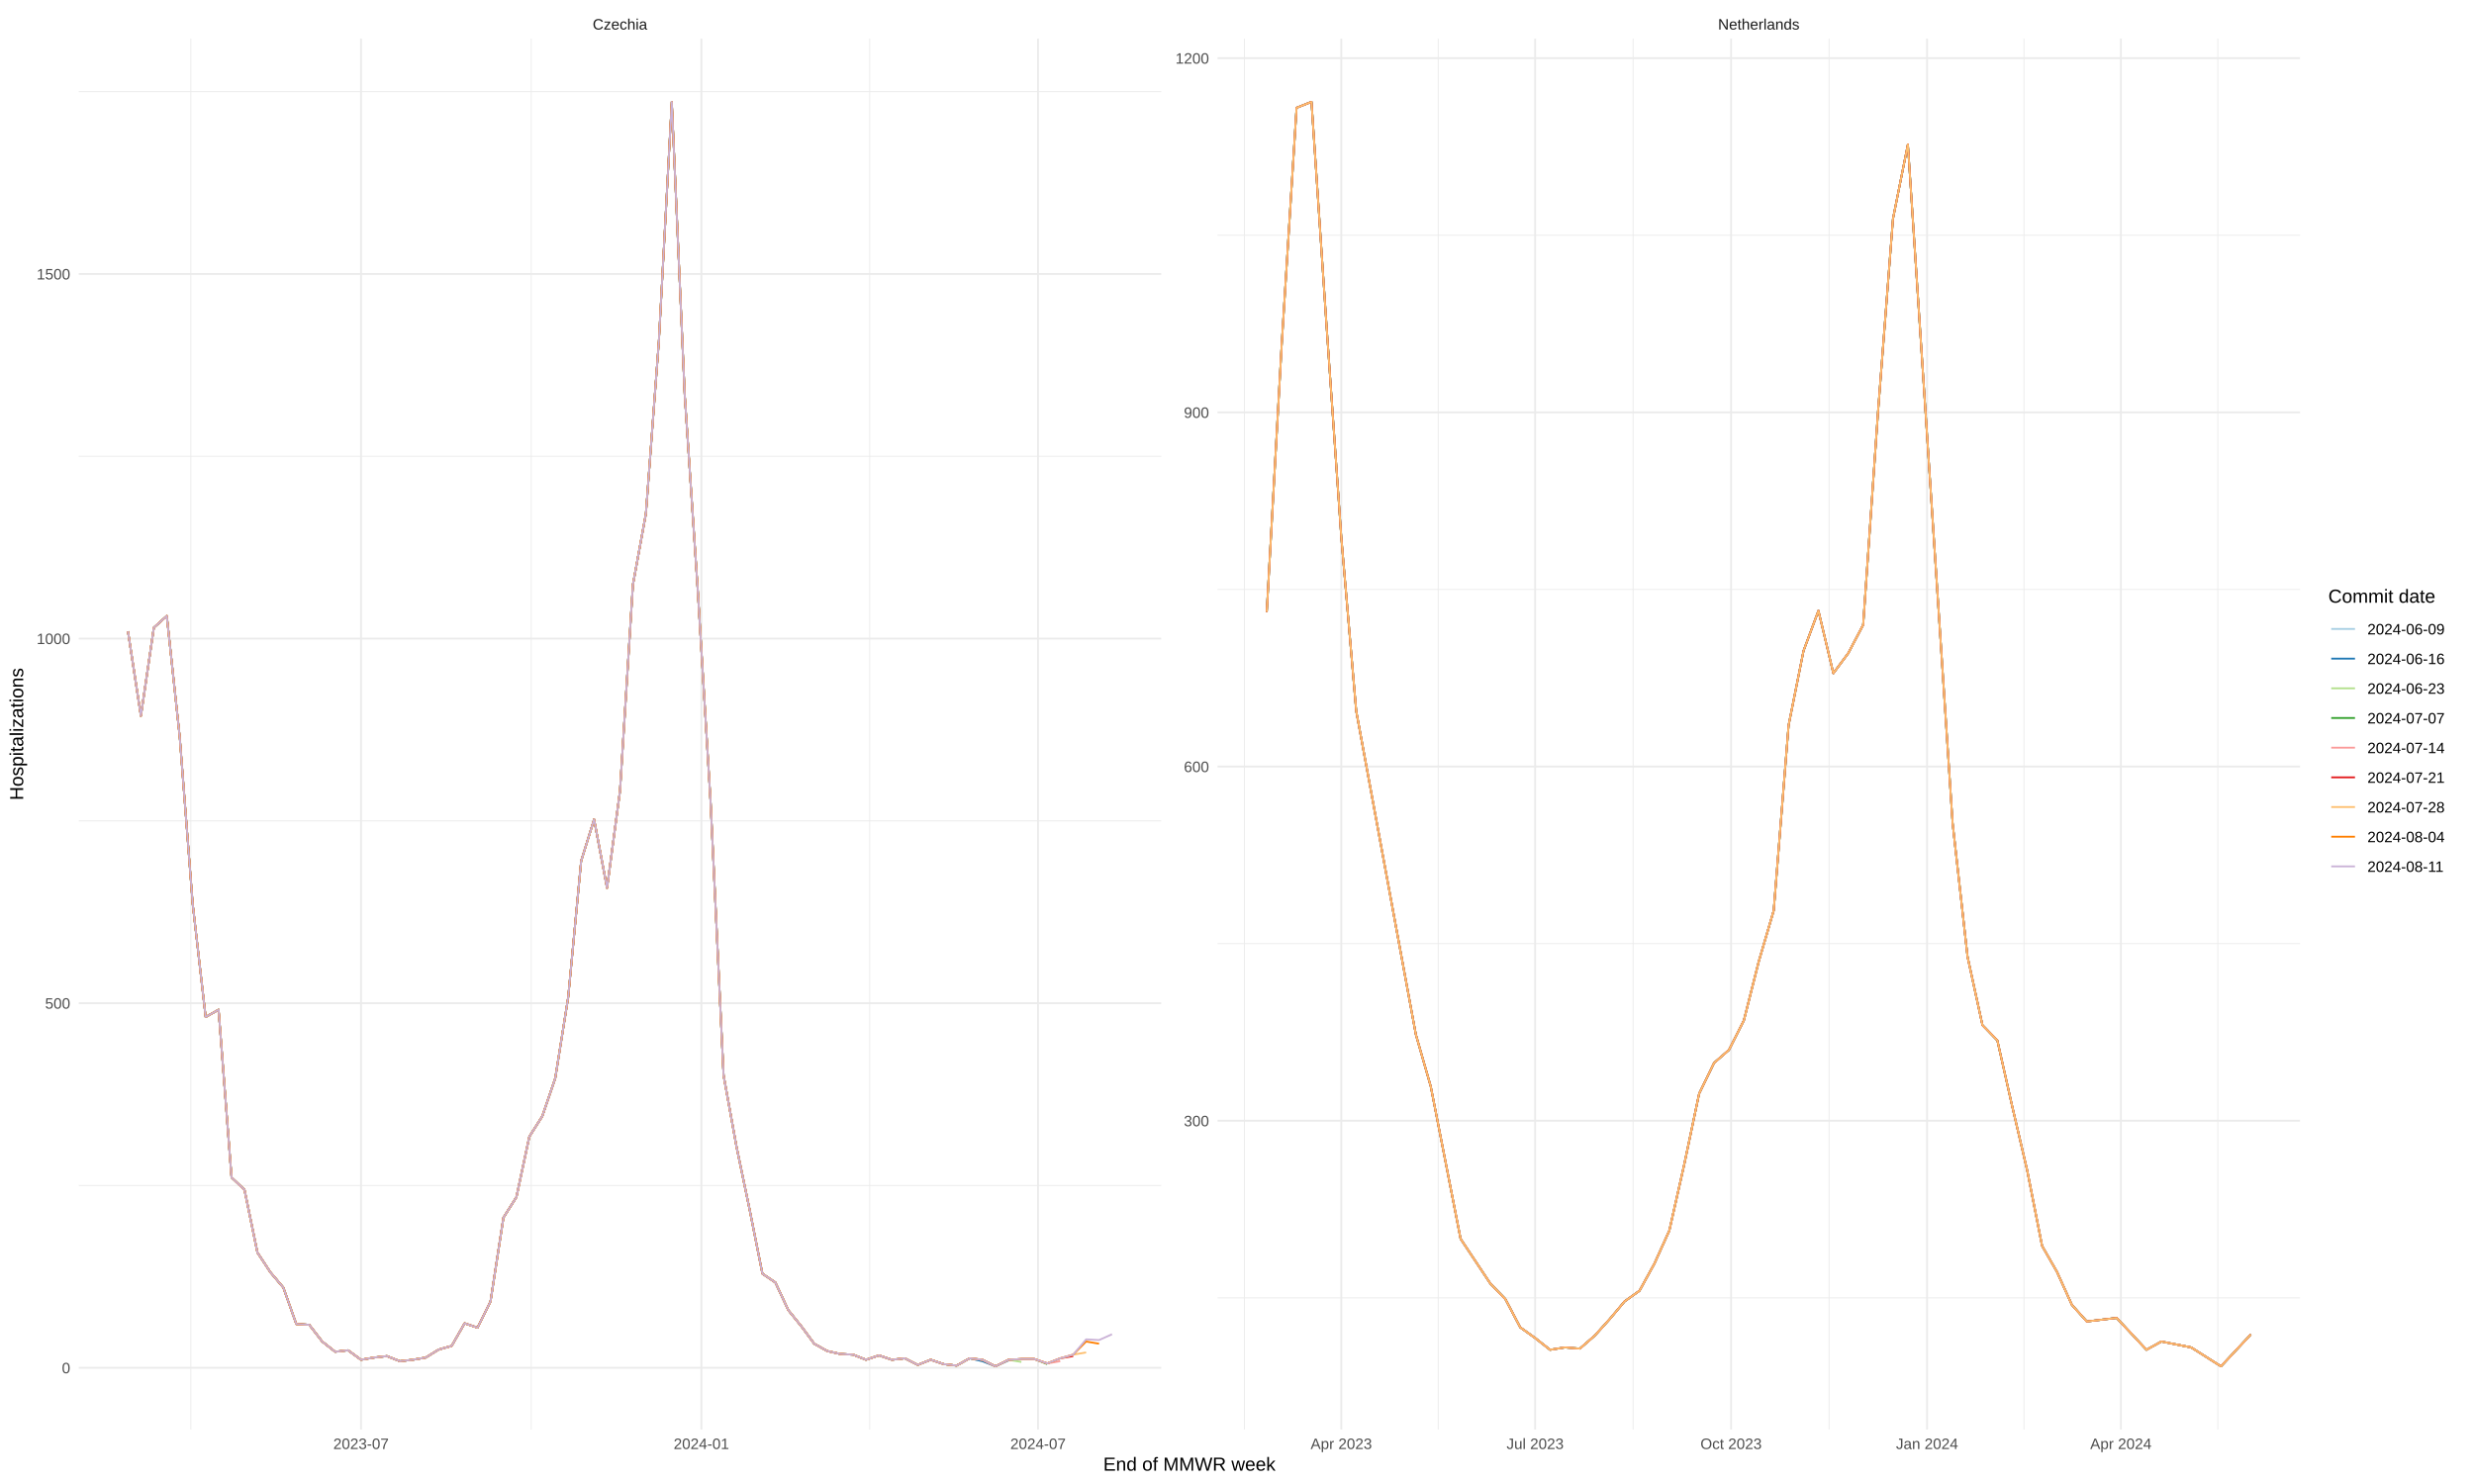
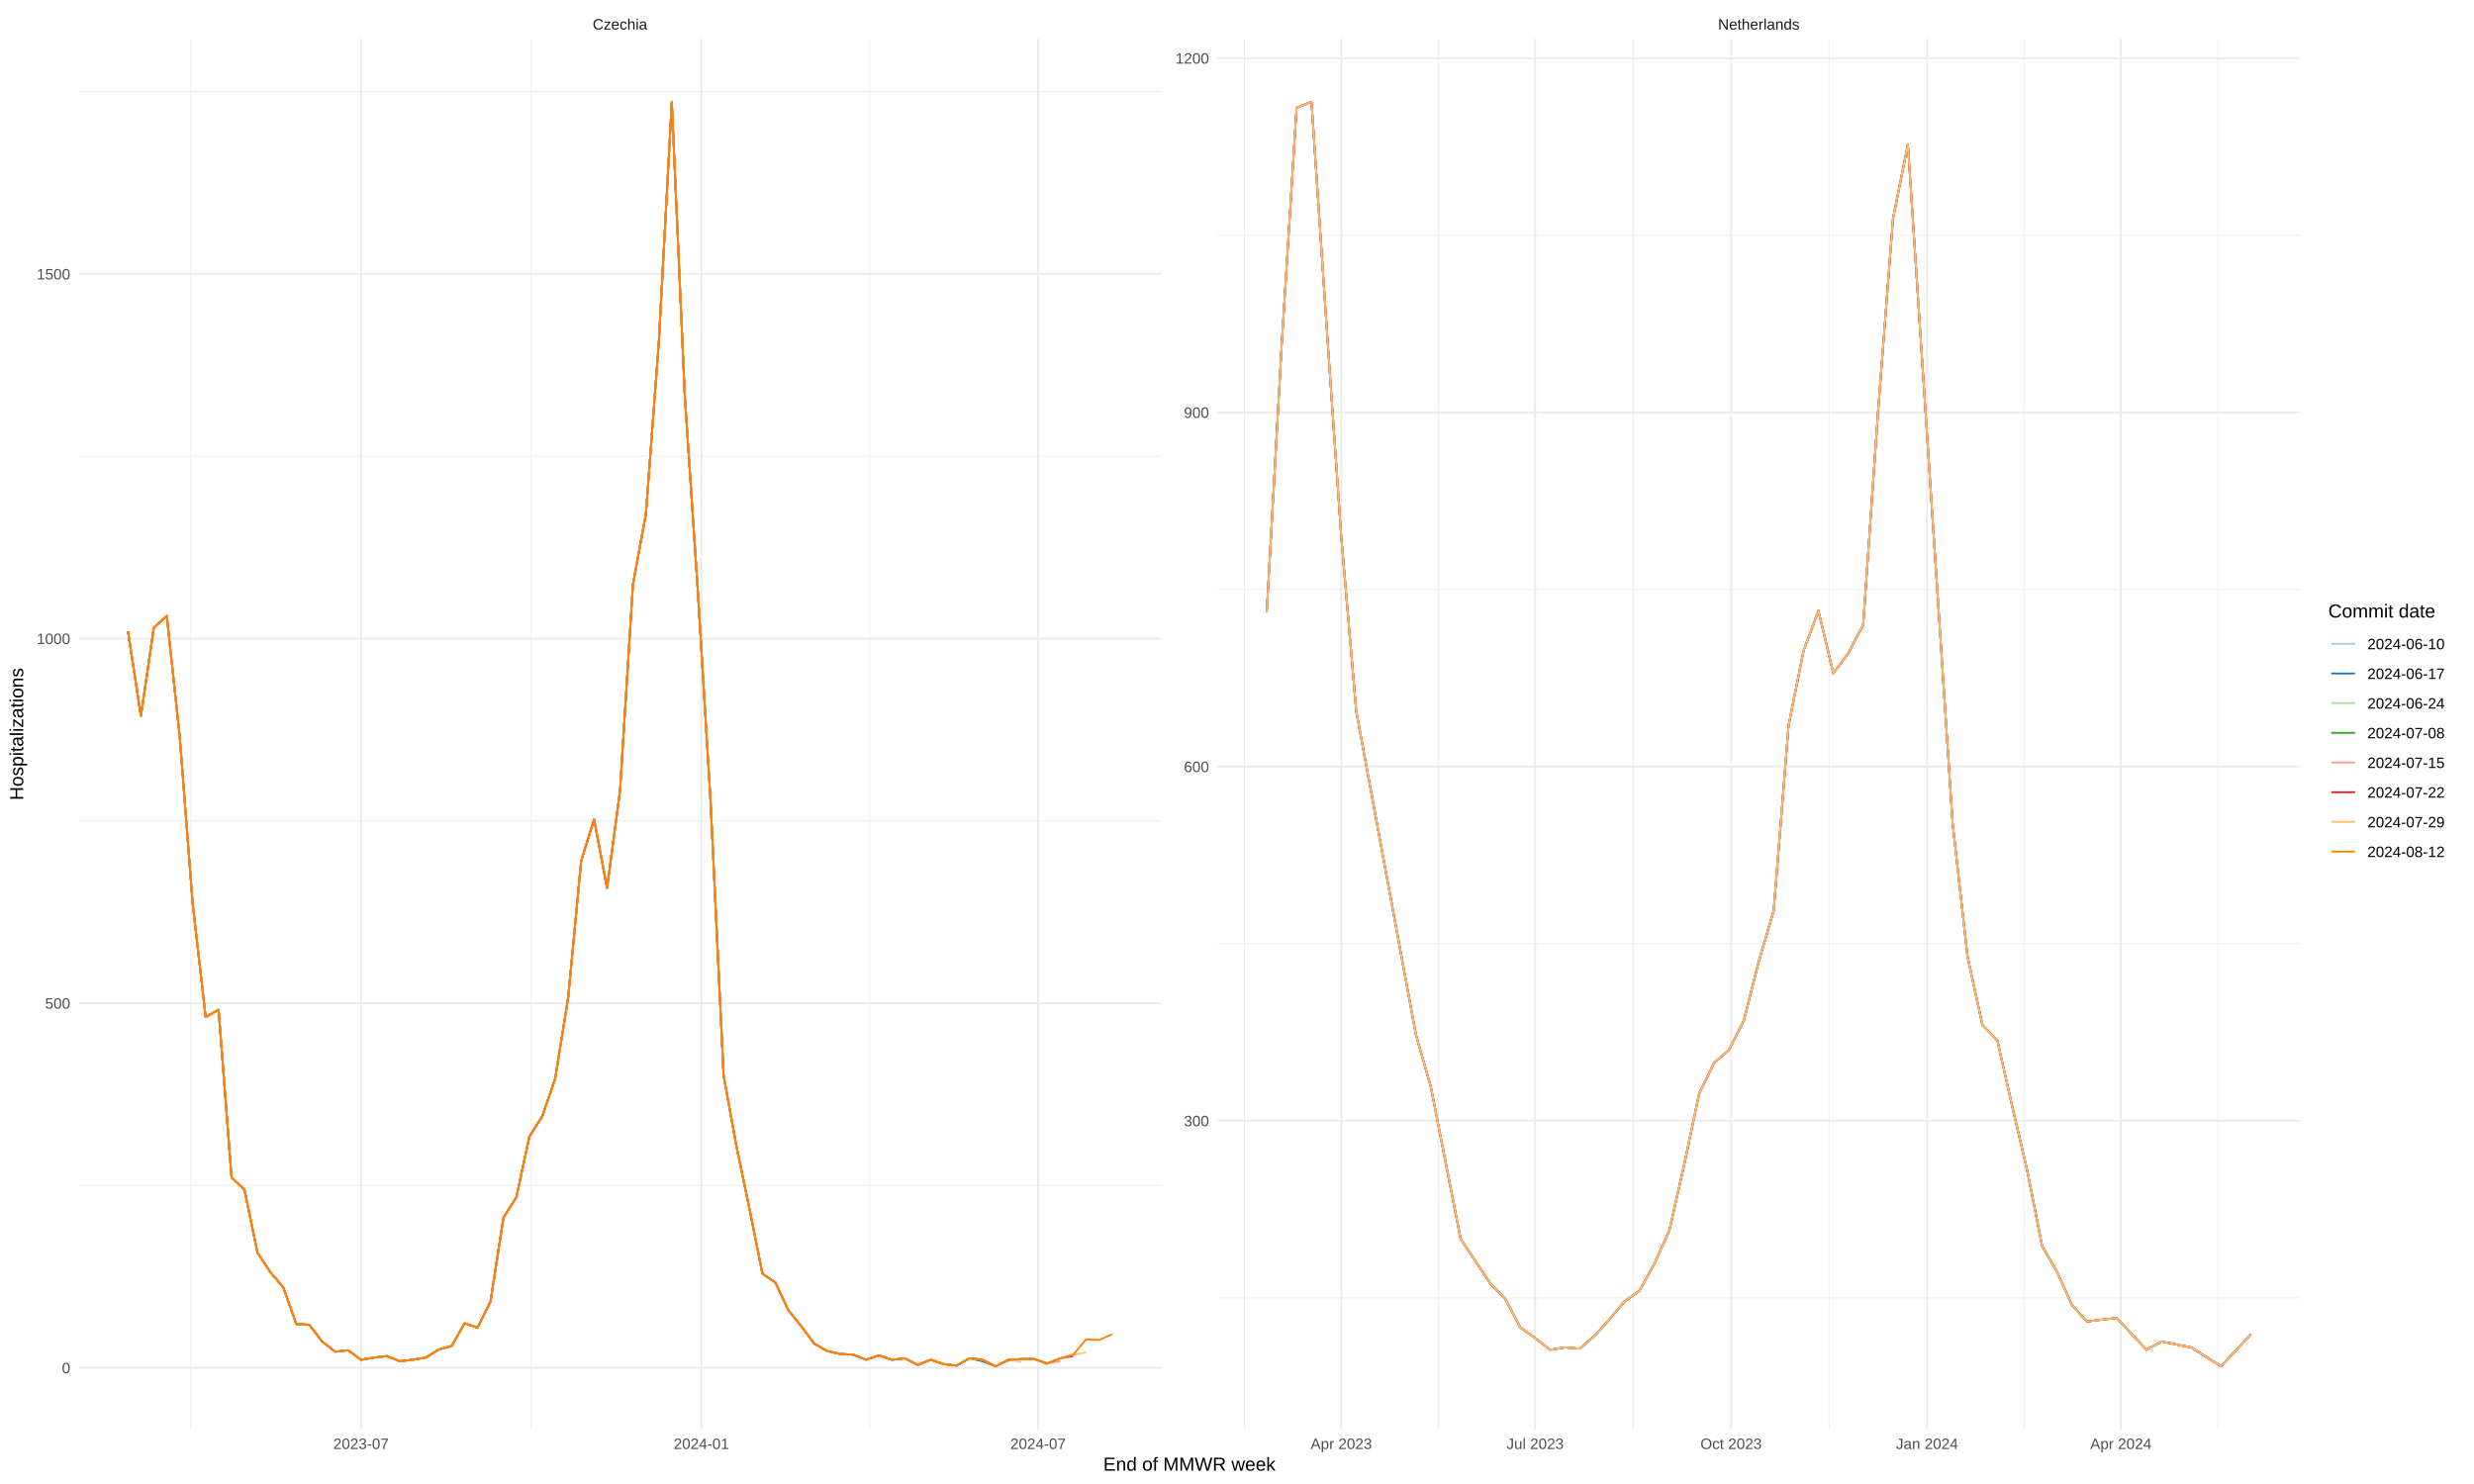
<svg xmlns="http://www.w3.org/2000/svg" class="svglite" width="1440.00pt" height="864.00pt" viewBox="0 0 1440.00 864.00">
  <defs>
    <style type="text/css">
    .svglite line, .svglite polyline, .svglite polygon, .svglite path, .svglite rect, .svglite circle {
      fill: none;
      stroke: #000000;
      stroke-linecap: round;
      stroke-linejoin: round;
      stroke-miterlimit: 10.00;
    }
    .svglite text {
      white-space: pre;
    }
  </style>
  </defs>
  <rect width="100%" height="100%" style="stroke: none; fill: none;" />
  <defs>
    <clipPath id="cpMC4wMHwxNDQwLjAwfDAuMDB8ODY0LjAw">
      <rect x="0.00" y="0.00" width="1440.00" height="864.00" />
    </clipPath>
  </defs>
  <g clip-path="url(#cpMC4wMHwxNDQwLjAwfDAuMDB8ODY0LjAw)">
</g>
  <defs>
    <clipPath id="cpNDUuODR8Njc1Ljg5fDIyLjQ5fDgzMi4yOQ==">
      <rect x="45.84" y="22.49" width="630.06" height="809.80" />
    </clipPath>
  </defs>
  <g clip-path="url(#cpNDUuODR8Njc1Ljg5fDIyLjQ5fDgzMi4yOQ==)">
    <polyline points="45.84,690.19 675.89,690.19 " style="stroke-width: 0.53; stroke: #EBEBEB; stroke-linecap: butt;" />
    <polyline points="45.84,477.92 675.89,477.92 " style="stroke-width: 0.53; stroke: #EBEBEB; stroke-linecap: butt;" />
    <polyline points="45.84,265.64 675.89,265.64 " style="stroke-width: 0.53; stroke: #EBEBEB; stroke-linecap: butt;" />
    <polyline points="45.84,53.36 675.89,53.36 " style="stroke-width: 0.53; stroke: #EBEBEB; stroke-linecap: butt;" />
    <polyline points="111.08,832.29 111.08,22.49 " style="stroke-width: 0.53; stroke: #EBEBEB; stroke-linecap: butt;" />
    <polyline points="309.19,832.29 309.19,22.49 " style="stroke-width: 0.53; stroke: #EBEBEB; stroke-linecap: butt;" />
    <polyline points="506.21,832.29 506.21,22.49 " style="stroke-width: 0.53; stroke: #EBEBEB; stroke-linecap: butt;" />
    <polyline points="45.84,796.33 675.89,796.33 " style="stroke-width: 1.07; stroke: #EBEBEB; stroke-linecap: butt;" />
    <polyline points="45.84,584.06 675.89,584.06 " style="stroke-width: 1.07; stroke: #EBEBEB; stroke-linecap: butt;" />
    <polyline points="45.84,371.78 675.89,371.78 " style="stroke-width: 1.07; stroke: #EBEBEB; stroke-linecap: butt;" />
    <polyline points="45.84,159.50 675.89,159.50 " style="stroke-width: 1.07; stroke: #EBEBEB; stroke-linecap: butt;" />
    <polyline points="210.14,832.29 210.14,22.49 " style="stroke-width: 1.07; stroke: #EBEBEB; stroke-linecap: butt;" />
    <polyline points="408.24,832.29 408.24,22.49 " style="stroke-width: 1.07; stroke: #EBEBEB; stroke-linecap: butt;" />
    <polyline points="604.19,832.29 604.19,22.49 " style="stroke-width: 1.07; stroke: #EBEBEB; stroke-linecap: butt;" />
    <polyline points="74.48,367.53 82.01,416.78 89.55,365.41 97.09,358.61 104.62,429.09 112.16,526.32 119.70,592.12 127.23,587.88 134.77,685.52 142.31,692.74 149.84,729.25 157.38,740.72 164.92,749.63 172.45,770.86 179.99,771.29 187.53,781.05 195.06,786.99 202.60,786.15 210.14,791.66 217.67,790.39 225.21,789.54 232.75,792.51 240.28,791.66 247.82,790.39 255.35,785.72 262.89,783.60 270.43,770.44 277.96,772.98 285.50,757.70 293.04,708.88 300.57,696.99 308.11,661.75 315.65,649.86 323.18,627.78 330.72,580.66 338.26,501.27 345.79,477.07 353.33,516.97 360.87,460.51 368.40,340.36 375.94,299.18 383.48,198.98 391.01,59.30 398.55,229.97 406.09,342.91 413.62,467.30 421.16,626.09 428.70,667.69 436.23,703.78 443.77,741.57 451.30,746.66 458.84,762.79 466.38,772.13 473.91,782.32 481.45,786.57 488.99,788.27 496.52,788.69 504.06,791.66 511.60,789.12 519.13,791.66 526.67,790.82 534.21,794.64 541.74,791.66 549.28,794.21 556.82,795.06 564.35,790.82 571.89,792.51 579.43,795.49 " style="stroke-width: 1.07; stroke: #A6CEE3; stroke-linecap: butt;" />
    <polyline points="74.48,367.53 82.01,416.78 89.55,365.41 97.09,358.61 104.62,429.09 112.16,526.32 119.70,592.12 127.23,587.88 134.77,685.52 142.31,692.74 149.84,729.25 157.38,740.72 164.92,749.63 172.45,770.86 179.99,771.29 187.53,781.05 195.06,786.99 202.60,786.15 210.14,791.66 217.67,790.39 225.21,789.54 232.75,792.51 240.28,791.66 247.82,790.39 255.35,785.72 262.89,783.60 270.43,770.44 277.96,772.98 285.50,757.70 293.04,708.88 300.57,696.99 308.11,661.75 315.65,649.86 323.18,627.78 330.72,580.66 338.26,501.27 345.79,477.07 353.33,516.97 360.87,460.51 368.40,340.36 375.94,299.18 383.48,198.98 391.01,59.30 398.55,229.97 406.09,342.91 413.62,467.30 421.16,626.09 428.70,667.69 436.23,703.78 443.77,741.57 451.30,746.66 458.84,762.79 466.38,772.13 473.91,782.32 481.45,786.57 488.99,788.27 496.52,788.69 504.06,791.66 511.60,789.12 519.13,791.66 526.67,790.82 534.21,794.64 541.74,791.66 549.28,794.21 556.82,795.06 564.35,790.82 571.89,792.51 579.43,795.49 586.96,792.09 " style="stroke-width: 1.07; stroke: #1F78B4; stroke-linecap: butt;" />
    <polyline points="74.48,367.53 82.01,416.78 89.55,365.41 97.09,358.61 104.62,429.09 112.16,526.32 119.70,592.12 127.23,587.88 134.77,685.52 142.31,692.74 149.84,729.25 157.38,740.72 164.92,749.63 172.45,770.86 179.99,771.29 187.53,781.05 195.06,786.99 202.60,786.15 210.14,791.66 217.67,790.39 225.21,789.54 232.75,792.51 240.28,791.66 247.82,790.39 255.35,785.72 262.89,783.60 270.43,770.44 277.96,772.98 285.50,757.70 293.04,708.88 300.57,696.99 308.11,661.75 315.65,649.86 323.18,627.78 330.72,580.66 338.26,501.27 345.79,477.07 353.33,516.97 360.87,460.51 368.40,340.36 375.94,299.18 383.48,198.98 391.01,59.30 398.55,229.97 406.09,342.91 413.62,467.30 421.16,626.09 428.70,667.69 436.23,703.78 443.77,741.57 451.30,746.66 458.84,762.79 466.38,772.13 473.91,782.32 481.45,786.57 488.99,788.27 496.52,788.69 504.06,791.66 511.60,789.12 519.13,791.66 526.67,790.82 534.21,794.64 541.74,791.66 549.28,794.21 556.82,795.06 564.35,790.82 571.89,791.66 579.43,795.49 586.96,791.66 594.50,792.94 " style="stroke-width: 1.07; stroke: #B2DF8A; stroke-linecap: butt;" />
    <polyline points="74.48,367.53 82.01,416.78 89.55,365.41 97.09,358.61 104.62,429.09 112.16,526.32 119.70,592.12 127.23,587.88 134.77,685.52 142.31,692.74 149.84,729.25 157.38,740.72 164.92,749.63 172.45,770.86 179.99,771.29 187.53,781.05 195.06,786.99 202.60,786.15 210.14,791.66 217.67,790.39 225.21,789.54 232.75,792.51 240.28,791.66 247.82,790.39 255.35,785.72 262.89,783.60 270.43,770.44 277.96,772.98 285.50,757.70 293.04,708.88 300.57,696.99 308.11,661.75 315.65,649.86 323.18,627.78 330.72,580.66 338.26,501.27 345.79,477.07 353.33,516.97 360.87,460.51 368.40,340.36 375.94,299.18 383.48,198.98 391.01,59.30 398.55,229.97 406.09,342.91 413.62,467.30 421.16,626.09 428.70,667.69 436.23,703.78 443.77,741.57 451.30,746.66 458.84,762.79 466.38,772.13 473.91,782.32 481.45,786.57 488.99,788.27 496.52,788.69 504.06,791.66 511.60,789.12 519.13,791.66 526.67,790.82 534.21,794.64 541.74,791.66 549.28,794.21 556.82,795.06 564.35,790.82 571.89,791.66 579.43,795.49 586.96,791.66 594.50,791.24 602.04,791.24 609.57,794.21 " style="stroke-width: 1.07; stroke: #33A02C; stroke-linecap: butt;" />
    <polyline points="74.48,367.53 82.01,416.78 89.55,365.41 97.09,358.61 104.62,429.09 112.16,526.32 119.70,592.12 127.23,587.88 134.77,685.52 142.31,692.74 149.84,729.25 157.38,740.72 164.92,749.63 172.45,770.86 179.99,771.29 187.53,781.05 195.06,786.99 202.60,786.15 210.14,791.66 217.67,790.39 225.21,789.54 232.75,792.51 240.28,791.66 247.82,790.39 255.35,785.72 262.89,783.60 270.43,770.44 277.96,772.98 285.50,757.70 293.04,708.88 300.57,696.99 308.11,661.75 315.65,649.86 323.18,627.78 330.72,580.66 338.26,501.27 345.79,477.07 353.33,516.97 360.87,460.51 368.40,340.36 375.94,299.18 383.48,198.98 391.01,59.30 398.55,229.97 406.09,342.91 413.62,467.30 421.16,626.09 428.70,667.69 436.23,703.78 443.77,741.57 451.30,746.66 458.84,762.79 466.38,772.13 473.91,782.32 481.45,786.57 488.99,788.27 496.52,788.69 504.06,791.66 511.60,789.12 519.13,791.66 526.67,790.82 534.21,794.64 541.74,791.66 549.28,794.21 556.82,795.06 564.35,790.82 571.89,791.66 579.43,795.49 586.96,791.66 594.50,791.24 602.04,791.24 609.57,793.79 617.11,792.51 " style="stroke-width: 1.07; stroke: #FB9A99; stroke-linecap: butt;" />
    <polyline points="74.48,367.53 82.01,416.78 89.55,365.41 97.09,358.61 104.62,429.09 112.16,526.32 119.70,592.12 127.23,587.88 134.77,685.52 142.31,692.74 149.84,729.25 157.38,740.72 164.92,749.63 172.45,770.86 179.99,771.29 187.53,781.05 195.06,786.99 202.60,786.15 210.14,791.66 217.67,790.39 225.21,789.54 232.75,792.51 240.28,791.66 247.82,790.39 255.35,785.72 262.89,783.60 270.43,770.44 277.96,772.98 285.50,757.70 293.04,708.88 300.57,696.99 308.11,661.75 315.65,649.86 323.18,627.78 330.72,580.66 338.26,501.27 345.79,477.07 353.33,516.97 360.87,460.51 368.40,340.36 375.94,299.18 383.48,198.98 391.01,59.30 398.55,229.97 406.09,342.91 413.62,467.30 421.16,626.09 428.70,667.69 436.23,703.78 443.77,741.57 451.30,746.66 458.84,762.79 466.38,772.13 473.91,782.32 481.45,786.57 488.99,788.27 496.52,788.69 504.06,791.66 511.60,789.12 519.13,791.66 526.67,790.82 534.21,794.64 541.74,791.66 549.28,794.21 556.82,795.06 564.35,790.82 571.89,791.66 579.43,795.49 586.96,791.66 594.50,791.24 602.04,791.24 609.57,793.79 617.11,790.82 624.65,789.54 " style="stroke-width: 1.07; stroke: #E31A1C; stroke-linecap: butt;" />
    <polyline points="74.48,367.53 82.01,416.78 89.55,365.41 97.09,358.61 104.62,429.09 112.16,526.32 119.70,592.12 127.23,587.88 134.77,685.52 142.31,692.74 149.84,729.25 157.38,740.72 164.92,749.63 172.45,770.86 179.99,771.29 187.53,781.05 195.06,786.99 202.60,786.15 210.14,791.66 217.67,790.39 225.21,789.54 232.75,792.51 240.28,791.66 247.82,790.39 255.35,785.72 262.89,783.60 270.43,770.44 277.96,772.98 285.50,757.70 293.04,708.88 300.57,696.99 308.11,661.75 315.65,649.86 323.18,627.78 330.72,580.66 338.26,501.27 345.79,477.07 353.33,516.97 360.87,460.51 368.40,340.36 375.94,299.18 383.48,198.98 391.01,59.30 398.55,229.97 406.09,342.91 413.62,467.30 421.16,626.09 428.70,667.69 436.23,703.78 443.77,741.57 451.30,746.66 458.84,762.79 466.38,772.13 473.91,782.32 481.45,786.57 488.99,788.27 496.52,788.69 504.06,791.66 511.60,789.12 519.13,791.66 526.67,790.82 534.21,794.64 541.74,791.66 549.28,794.21 556.82,795.06 564.35,790.82 571.89,791.66 579.43,795.49 586.96,791.66 594.50,791.24 602.04,791.24 609.57,793.79 617.11,790.82 624.65,788.69 632.18,787.42 " style="stroke-width: 1.07; stroke: #FDBF6F; stroke-linecap: butt;" />
-     <polyline points="74.48,367.53 82.01,416.78 89.55,365.41 97.09,358.61 104.62,429.09 112.16,526.32 119.70,592.12 127.23,587.88 134.77,685.52 142.31,692.74 149.84,729.25 157.38,740.72 164.92,749.63 172.45,770.86 179.99,771.29 187.53,781.05 195.06,786.99 202.60,786.15 210.14,791.66 217.67,790.39 225.21,789.54 232.75,792.51 240.28,791.66 247.82,790.39 255.35,785.72 262.89,783.60 270.43,770.44 277.96,772.98 285.50,757.70 293.04,708.88 300.57,696.99 308.11,661.75 315.65,649.86 323.18,627.78 330.72,580.66 338.26,501.27 345.79,477.07 353.33,516.97 360.87,460.51 368.40,340.36 375.94,299.18 383.48,198.98 391.01,59.30 398.55,229.97 406.09,342.91 413.62,467.30 421.16,626.09 428.70,667.69 436.23,703.78 443.77,741.57 451.30,746.66 458.84,762.79 466.38,772.13 473.91,782.32 481.45,786.57 488.99,788.27 496.52,788.69 504.06,791.66 511.60,789.12 519.13,791.66 526.67,790.82 534.21,794.64 541.74,791.66 549.28,794.21 556.82,795.06 564.35,790.82 571.89,791.66 579.43,795.49 586.96,791.66 594.50,791.24 602.04,791.24 609.57,793.79 617.11,790.82 624.65,788.69 632.18,781.05 639.72,782.32 " style="stroke-width: 1.07; stroke: #FF7F00; stroke-linecap: butt;" />
-     <polyline points="74.48,367.53 82.01,416.78 89.55,365.41 97.09,358.61 104.62,429.09 112.16,526.32 119.70,592.12 127.23,587.88 134.77,685.52 142.31,692.74 149.84,729.25 157.38,740.72 164.92,749.63 172.45,770.86 179.99,771.29 187.53,781.05 195.06,786.99 202.60,786.15 210.14,791.66 217.67,790.39 225.21,789.54 232.75,792.51 240.28,791.66 247.82,790.39 255.35,785.72 262.89,783.60 270.43,770.44 277.96,772.98 285.50,757.70 293.04,708.88 300.57,696.99 308.11,661.75 315.65,649.86 323.18,627.78 330.72,580.66 338.26,501.27 345.79,477.07 353.33,516.97 360.87,460.51 368.40,340.36 375.94,299.18 383.48,198.98 391.01,59.30 398.55,229.97 406.09,342.91 413.62,467.30 421.16,626.09 428.70,667.69 436.23,703.78 443.77,741.57 451.30,746.66 458.84,762.79 466.38,772.13 473.91,782.32 481.45,786.57 488.99,788.27 496.52,788.69 504.06,791.66 511.60,789.12 519.13,791.66 526.67,790.82 534.21,794.64 541.74,791.66 549.28,794.21 556.82,795.06 564.35,790.82 571.89,791.66 579.43,795.49 586.96,791.66 594.50,791.24 602.04,791.24 609.57,793.79 617.11,790.82 624.65,788.69 632.18,779.78 639.72,780.20 647.26,776.81 " style="stroke-width: 1.07; stroke: #CAB2D6; stroke-linecap: butt;" />
+     <polyline points="74.48,367.53 82.01,416.78 89.55,365.41 97.09,358.61 104.62,429.09 112.16,526.32 119.70,592.12 127.23,587.88 134.77,685.52 142.31,692.74 149.84,729.25 157.38,740.72 164.92,749.63 172.45,770.86 179.99,771.29 187.53,781.05 195.06,786.99 202.60,786.15 210.14,791.66 217.67,790.39 225.21,789.54 232.75,792.51 240.28,791.66 247.82,790.39 255.35,785.72 262.89,783.60 270.43,770.44 277.96,772.98 285.50,757.70 293.04,708.88 300.57,696.99 308.11,661.75 315.65,649.86 323.18,627.78 330.72,580.66 338.26,501.27 345.79,477.07 353.33,516.97 360.87,460.51 368.40,340.36 375.94,299.18 383.48,198.98 391.01,59.30 398.55,229.97 406.09,342.91 413.62,467.30 421.16,626.09 428.70,667.69 436.23,703.78 443.77,741.57 451.30,746.66 458.84,762.79 466.38,772.13 473.91,782.32 481.45,786.57 488.99,788.27 496.52,788.69 504.06,791.66 511.60,789.12 519.13,791.66 526.67,790.82 534.21,794.64 541.74,791.66 549.28,794.21 556.82,795.06 564.35,790.82 571.89,791.66 579.43,795.49 586.96,791.66 594.50,791.24 602.04,791.24 609.57,793.79 617.11,790.82 624.65,788.69 632.18,779.78 639.72,780.20 647.26,776.81 " style="stroke-width: 1.07; stroke: #FF7F00; stroke-linecap: butt;" />
  </g>
  <g clip-path="url(#cpMC4wMHwxNDQwLjAwfDAuMDB8ODY0LjAw)">
</g>
  <defs>
    <clipPath id="cpNzA4LjY4fDEzMzguNzR8MjIuNDl8ODMyLjI5">
      <rect x="708.68" y="22.49" width="630.06" height="809.80" />
    </clipPath>
  </defs>
  <g clip-path="url(#cpNzA4LjY4fDEzMzguNzR8MjIuNDl8ODMyLjI5)">
    <polyline points="708.68,755.62 1338.74,755.62 " style="stroke-width: 0.53; stroke: #EBEBEB; stroke-linecap: butt;" />
    <polyline points="708.68,549.40 1338.74,549.40 " style="stroke-width: 0.53; stroke: #EBEBEB; stroke-linecap: butt;" />
    <polyline points="708.68,343.19 1338.74,343.19 " style="stroke-width: 0.53; stroke: #EBEBEB; stroke-linecap: butt;" />
    <polyline points="708.68,136.97 1338.74,136.97 " style="stroke-width: 0.53; stroke: #EBEBEB; stroke-linecap: butt;" />
    <polyline points="724.30,832.29 724.30,22.49 " style="stroke-width: 0.53; stroke: #EBEBEB; stroke-linecap: butt;" />
    <polyline points="837.12,832.29 837.12,22.49 " style="stroke-width: 0.53; stroke: #EBEBEB; stroke-linecap: butt;" />
    <polyline points="950.56,832.29 950.56,22.49 " style="stroke-width: 0.53; stroke: #EBEBEB; stroke-linecap: butt;" />
    <polyline points="1064.62,832.29 1064.62,22.49 " style="stroke-width: 0.53; stroke: #EBEBEB; stroke-linecap: butt;" />
    <polyline points="1178.06,832.29 1178.06,22.49 " style="stroke-width: 0.53; stroke: #EBEBEB; stroke-linecap: butt;" />
    <polyline points="1290.88,832.29 1290.88,22.49 " style="stroke-width: 0.53; stroke: #EBEBEB; stroke-linecap: butt;" />
    <polyline points="708.68,652.51 1338.74,652.51 " style="stroke-width: 1.07; stroke: #EBEBEB; stroke-linecap: butt;" />
    <polyline points="708.68,446.30 1338.74,446.30 " style="stroke-width: 1.07; stroke: #EBEBEB; stroke-linecap: butt;" />
    <polyline points="708.68,240.08 1338.74,240.08 " style="stroke-width: 1.07; stroke: #EBEBEB; stroke-linecap: butt;" />
    <polyline points="708.68,33.87 1338.74,33.87 " style="stroke-width: 1.07; stroke: #EBEBEB; stroke-linecap: butt;" />
    <polyline points="780.71,832.29 780.71,22.49 " style="stroke-width: 1.07; stroke: #EBEBEB; stroke-linecap: butt;" />
    <polyline points="893.53,832.29 893.53,22.49 " style="stroke-width: 1.07; stroke: #EBEBEB; stroke-linecap: butt;" />
    <polyline points="1007.59,832.29 1007.59,22.49 " style="stroke-width: 1.07; stroke: #EBEBEB; stroke-linecap: butt;" />
    <polyline points="1121.65,832.29 1121.65,22.49 " style="stroke-width: 1.07; stroke: #EBEBEB; stroke-linecap: butt;" />
    <polyline points="1234.47,832.29 1234.47,22.49 " style="stroke-width: 1.07; stroke: #EBEBEB; stroke-linecap: butt;" />
    <polyline points="737.32,356.25 746.00,200.90 754.68,62.74 763.36,59.30 772.04,188.53 780.71,312.94 789.39,413.99 806.75,508.16 824.11,602.33 832.78,632.58 850.14,721.25 867.50,747.37 876.18,756.30 884.85,772.80 893.53,778.99 902.21,785.86 910.89,784.49 919.57,785.17 928.25,777.61 936.93,767.99 945.60,757.68 954.28,751.49 962.96,735.68 971.64,716.44 980.32,677.94 989.00,636.70 997.67,618.83 1006.35,611.27 1015.03,594.08 1023.71,559.71 1032.39,530.16 1041.07,422.24 1049.75,378.93 1058.42,355.56 1067.10,391.99 1075.78,380.31 1084.46,363.81 1093.14,239.39 1101.82,127.35 1110.49,84.05 1136.53,479.29 1145.21,556.96 1153.89,596.83 1162.57,605.77 1171.24,644.26 1179.92,681.38 1188.60,725.37 1197.28,740.50 1205.96,759.74 1214.64,769.37 1231.99,767.30 1249.35,785.86 1258.03,781.05 1275.39,784.49 1292.74,795.49 1310.10,776.93 " style="stroke-width: 1.07; stroke: #A6CEE3; stroke-linecap: butt;" />
    <polyline points="737.32,356.25 746.00,200.90 754.68,62.74 763.36,59.30 772.04,188.53 780.71,312.94 789.39,413.99 806.75,508.16 824.11,602.33 832.78,632.58 850.14,721.25 867.50,747.37 876.18,756.30 884.85,772.80 893.53,778.99 902.21,785.86 910.89,784.49 919.57,785.17 928.25,777.61 936.93,767.99 945.60,757.68 954.28,751.49 962.96,735.68 971.64,716.44 980.32,677.94 989.00,636.70 997.67,618.83 1006.35,611.27 1015.03,594.08 1023.71,559.71 1032.39,530.16 1041.07,422.24 1049.75,378.93 1058.42,355.56 1067.10,391.99 1075.78,380.31 1084.46,363.81 1093.14,239.39 1101.82,127.35 1110.49,84.05 1136.53,479.29 1145.21,556.96 1153.89,596.83 1162.57,605.77 1171.24,644.26 1179.92,681.38 1188.60,725.37 1197.28,740.50 1205.96,759.74 1214.64,769.37 1231.99,767.30 1249.35,785.86 1258.03,781.05 1275.39,784.49 1292.74,795.49 1310.10,776.93 " style="stroke-width: 1.07; stroke: #1F78B4; stroke-linecap: butt;" />
    <polyline points="737.32,356.25 746.00,200.90 754.68,62.74 763.36,59.30 772.04,188.53 780.71,312.94 789.39,413.99 806.75,508.16 824.11,602.33 832.78,632.58 850.14,721.25 867.50,747.37 876.18,756.30 884.85,772.80 893.53,778.99 902.21,785.86 910.89,784.49 919.57,785.17 928.25,777.61 936.93,767.99 945.60,757.68 954.28,751.49 962.96,735.68 971.64,716.44 980.32,677.94 989.00,636.70 997.67,618.83 1006.35,611.27 1015.03,594.08 1023.71,559.71 1032.39,530.16 1041.07,422.24 1049.75,378.93 1058.42,355.56 1067.10,391.99 1075.78,380.31 1084.46,363.81 1093.14,239.39 1101.82,127.35 1110.49,84.05 1136.53,479.29 1145.21,556.96 1153.89,596.83 1162.57,605.77 1171.24,644.26 1179.92,681.38 1188.60,725.37 1197.28,740.50 1205.96,759.74 1214.64,769.37 1231.99,767.30 1249.35,785.86 1258.03,781.05 1275.39,784.49 1292.74,795.49 1310.10,776.93 " style="stroke-width: 1.07; stroke: #B2DF8A; stroke-linecap: butt;" />
    <polyline points="737.32,356.25 746.00,200.90 754.68,62.74 763.36,59.30 772.04,188.53 780.71,312.94 789.39,413.99 806.75,508.16 824.11,602.33 832.78,632.58 850.14,721.25 867.50,747.37 876.18,756.30 884.85,772.80 893.53,778.99 902.21,785.86 910.89,784.49 919.57,785.17 928.25,777.61 936.93,767.99 945.60,757.68 954.28,751.49 962.96,735.68 971.64,716.44 980.32,677.94 989.00,636.70 997.67,618.83 1006.35,611.27 1015.03,594.08 1023.71,559.71 1032.39,530.16 1041.07,422.24 1049.75,378.93 1058.42,355.56 1067.10,391.99 1075.78,380.31 1084.46,363.81 1093.14,239.39 1101.82,127.35 1110.49,84.05 1136.53,479.29 1145.21,556.96 1153.89,596.83 1162.57,605.77 1171.24,644.26 1179.92,681.38 1188.60,725.37 1197.28,740.50 1205.96,759.74 1214.64,769.37 1231.99,767.30 1249.35,785.86 1258.03,781.05 1275.39,784.49 1292.74,795.49 1310.10,776.93 " style="stroke-width: 1.07; stroke: #33A02C; stroke-linecap: butt;" />
    <polyline points="737.32,356.25 746.00,200.90 754.68,62.74 763.36,59.30 772.04,188.53 780.71,312.94 789.39,413.99 806.75,508.16 824.11,602.33 832.78,632.58 850.14,721.25 867.50,747.37 876.18,756.30 884.85,772.80 893.53,778.99 902.21,785.86 910.89,784.49 919.57,785.17 928.25,777.61 936.93,767.99 945.60,757.68 954.28,751.49 962.96,735.68 971.64,716.44 980.32,677.94 989.00,636.70 997.67,618.83 1006.35,611.27 1015.03,594.08 1023.71,559.71 1032.39,530.16 1041.07,422.24 1049.75,378.93 1058.42,355.56 1067.10,391.99 1075.78,380.31 1084.46,363.81 1093.14,239.39 1101.82,127.35 1110.49,84.05 1136.53,479.29 1145.21,556.96 1153.89,596.83 1162.57,605.77 1171.24,644.26 1179.92,681.38 1188.60,725.37 1197.28,740.50 1205.96,759.74 1214.64,769.37 1231.99,767.30 1249.35,785.86 1258.03,781.05 1275.39,784.49 1292.74,795.49 1310.10,776.93 " style="stroke-width: 1.07; stroke: #FB9A99; stroke-linecap: butt;" />
    <polyline points="737.32,356.25 746.00,200.90 754.68,62.74 763.36,59.30 772.04,188.53 780.71,312.94 789.39,413.99 806.75,508.16 824.11,602.33 832.78,632.58 850.14,721.25 867.50,747.37 876.18,756.30 884.85,772.80 893.53,778.99 902.21,785.86 910.89,784.49 919.57,785.17 928.25,777.61 936.93,767.99 945.60,757.68 954.28,751.49 962.96,735.68 971.64,716.44 980.32,677.94 989.00,636.70 997.67,618.83 1006.35,611.27 1015.03,594.08 1023.71,559.71 1032.39,530.16 1041.07,422.24 1049.75,378.93 1058.42,355.56 1067.10,391.99 1075.78,380.31 1084.46,363.81 1093.14,239.39 1101.82,127.35 1110.49,84.05 1136.53,479.29 1145.21,556.96 1153.89,596.83 1162.57,605.77 1171.24,644.26 1179.92,681.38 1188.60,725.37 1197.28,740.50 1205.96,759.74 1214.64,769.37 1231.99,767.30 1249.35,785.86 1258.03,781.05 1275.39,784.49 1292.74,795.49 1310.10,776.93 " style="stroke-width: 1.07; stroke: #E31A1C; stroke-linecap: butt;" />
    <polyline points="737.32,356.25 746.00,200.90 754.68,62.74 763.36,59.30 772.04,188.53 780.71,312.94 789.39,413.99 806.75,508.16 824.11,602.33 832.78,632.58 850.14,721.25 867.50,747.37 876.18,756.30 884.85,772.80 893.53,778.99 902.21,785.86 910.89,784.49 919.57,785.17 928.25,777.61 936.93,767.99 945.60,757.68 954.28,751.49 962.96,735.68 971.64,716.44 980.32,677.94 989.00,636.70 997.67,618.83 1006.35,611.27 1015.03,594.08 1023.71,559.71 1032.39,530.16 1041.07,422.24 1049.75,378.93 1058.42,355.56 1067.10,391.99 1075.78,380.31 1084.46,363.81 1093.14,239.39 1101.82,127.35 1110.49,84.05 1136.53,479.29 1145.21,556.96 1153.89,596.83 1162.57,605.77 1171.24,644.26 1179.92,681.38 1188.60,725.37 1197.28,740.50 1205.96,759.74 1214.64,769.37 1231.99,767.30 1249.35,785.86 1258.03,781.05 1275.39,784.49 1292.74,795.49 1310.10,776.93 " style="stroke-width: 1.07; stroke: #FDBF6F; stroke-linecap: butt;" />
  </g>
  <g clip-path="url(#cpMC4wMHwxNDQwLjAwfDAuMDB8ODY0LjAw)">
</g>
  <defs>
    <clipPath id="cpNDUuODR8Njc1Ljg5fDUuNDh8MjIuNDk=">
      <rect x="45.84" y="5.48" width="630.06" height="17.01" />
    </clipPath>
  </defs>
  <g clip-path="url(#cpNDUuODR8Njc1Ljg5fDUuNDh8MjIuNDk=)">
    <text x="360.87" y="17.19" text-anchor="middle" style="font-size: 8.80px;fill: #1A1A1A; font-family: &quot;Liberation Sans&quot;;" textLength="34.42px" lengthAdjust="spacingAndGlyphs">Czechia</text>
  </g>
  <g clip-path="url(#cpMC4wMHwxNDQwLjAwfDAuMDB8ODY0LjAw)">
</g>
  <defs>
    <clipPath id="cpNzA4LjY4fDEzMzguNzR8NS40OHwyMi40OQ==">
      <rect x="708.68" y="5.48" width="630.06" height="17.01" />
    </clipPath>
  </defs>
  <g clip-path="url(#cpNzA4LjY4fDEzMzguNzR8NS40OHwyMi40OQ==)">
    <text x="1023.71" y="17.19" text-anchor="middle" style="font-size: 8.80px;fill: #1A1A1A; font-family: &quot;Liberation Sans&quot;;" textLength="53.63px" lengthAdjust="spacingAndGlyphs">Netherlands</text>
  </g>
  <g clip-path="url(#cpMC4wMHwxNDQwLjAwfDAuMDB8ODY0LjAw)">
    <text x="210.14" y="843.64" text-anchor="middle" style="font-size: 8.80px;fill: #4D4D4D; font-family: &quot;Liberation Sans&quot;;" textLength="36.74px" lengthAdjust="spacingAndGlyphs">2023-07</text>
    <text x="408.24" y="843.64" text-anchor="middle" style="font-size: 8.80px;fill: #4D4D4D; font-family: &quot;Liberation Sans&quot;;" textLength="36.74px" lengthAdjust="spacingAndGlyphs">2024-01</text>
    <text x="604.19" y="843.64" text-anchor="middle" style="font-size: 8.80px;fill: #4D4D4D; font-family: &quot;Liberation Sans&quot;;" textLength="36.74px" lengthAdjust="spacingAndGlyphs">2024-07</text>
    <text x="780.71" y="843.64" text-anchor="middle" style="font-size: 8.80px;fill: #4D4D4D; font-family: &quot;Liberation Sans&quot;;" textLength="40.39px" lengthAdjust="spacingAndGlyphs">Apr 2023</text>
    <text x="893.53" y="843.64" text-anchor="middle" style="font-size: 8.80px;fill: #4D4D4D; font-family: &quot;Liberation Sans&quot;;" textLength="35.78px" lengthAdjust="spacingAndGlyphs">Jul 2023</text>
    <text x="1007.59" y="843.64" text-anchor="middle" style="font-size: 8.80px;fill: #4D4D4D; font-family: &quot;Liberation Sans&quot;;" textLength="40.38px" lengthAdjust="spacingAndGlyphs">Oct 2023</text>
    <text x="1121.65" y="843.64" text-anchor="middle" style="font-size: 8.80px;fill: #4D4D4D; font-family: &quot;Liberation Sans&quot;;" textLength="38.73px" lengthAdjust="spacingAndGlyphs">Jan 2024</text>
    <text x="1234.47" y="843.64" text-anchor="middle" style="font-size: 8.80px;fill: #4D4D4D; font-family: &quot;Liberation Sans&quot;;" textLength="40.39px" lengthAdjust="spacingAndGlyphs">Apr 2024</text>
    <text x="703.75" y="655.72" text-anchor="end" style="font-size: 8.80px;fill: #4D4D4D; font-family: &quot;Liberation Sans&quot;;" textLength="16.78px" lengthAdjust="spacingAndGlyphs">300</text>
    <text x="703.75" y="449.50" text-anchor="end" style="font-size: 8.80px;fill: #4D4D4D; font-family: &quot;Liberation Sans&quot;;" textLength="16.78px" lengthAdjust="spacingAndGlyphs">600</text>
    <text x="703.75" y="243.29" text-anchor="end" style="font-size: 8.80px;fill: #4D4D4D; font-family: &quot;Liberation Sans&quot;;" textLength="16.78px" lengthAdjust="spacingAndGlyphs">900</text>
    <text x="703.75" y="37.07" text-anchor="end" style="font-size: 8.80px;fill: #4D4D4D; font-family: &quot;Liberation Sans&quot;;" textLength="22.38px" lengthAdjust="spacingAndGlyphs">1200</text>
    <text x="40.91" y="799.54" text-anchor="end" style="font-size: 8.80px;fill: #4D4D4D; font-family: &quot;Liberation Sans&quot;;" textLength="5.59px" lengthAdjust="spacingAndGlyphs">0</text>
    <text x="40.91" y="587.26" text-anchor="end" style="font-size: 8.80px;fill: #4D4D4D; font-family: &quot;Liberation Sans&quot;;" textLength="16.78px" lengthAdjust="spacingAndGlyphs">500</text>
    <text x="40.91" y="374.98" text-anchor="end" style="font-size: 8.80px;fill: #4D4D4D; font-family: &quot;Liberation Sans&quot;;" textLength="22.38px" lengthAdjust="spacingAndGlyphs">1000</text>
    <text x="40.91" y="162.70" text-anchor="end" style="font-size: 8.80px;fill: #4D4D4D; font-family: &quot;Liberation Sans&quot;;" textLength="22.38px" lengthAdjust="spacingAndGlyphs">1500</text>
    <text x="692.29" y="856.23" text-anchor="middle" style="font-size: 11.00px; font-family: &quot;Liberation Sans&quot;;" textLength="108.42px" lengthAdjust="spacingAndGlyphs">End of MMWR week</text>
    <text transform="translate(13.50,427.39) rotate(-90)" text-anchor="middle" style="font-size: 11.00px; font-family: &quot;Liberation Sans&quot;;" textLength="87.27px" lengthAdjust="spacingAndGlyphs">Hospitalizations</text>
-     <text x="1355.18" y="350.90" style="font-size: 11.00px; font-family: &quot;Liberation Sans&quot;;" textLength="71.52px" lengthAdjust="spacingAndGlyphs">Commit date</text>
-     <line x1="1356.90" y1="366.17" x2="1370.73" y2="366.17" style="stroke-width: 1.07; stroke: #A6CEE3; stroke-linecap: butt;" />
-     <line x1="1356.90" y1="383.45" x2="1370.73" y2="383.45" style="stroke-width: 1.07; stroke: #1F78B4; stroke-linecap: butt;" />
-     <line x1="1356.90" y1="400.73" x2="1370.73" y2="400.73" style="stroke-width: 1.07; stroke: #B2DF8A; stroke-linecap: butt;" />
-     <line x1="1356.90" y1="418.01" x2="1370.73" y2="418.01" style="stroke-width: 1.07; stroke: #33A02C; stroke-linecap: butt;" />
-     <line x1="1356.90" y1="435.29" x2="1370.73" y2="435.29" style="stroke-width: 1.07; stroke: #FB9A99; stroke-linecap: butt;" />
-     <line x1="1356.90" y1="452.57" x2="1370.73" y2="452.57" style="stroke-width: 1.07; stroke: #E31A1C; stroke-linecap: butt;" />
-     <line x1="1356.90" y1="469.85" x2="1370.73" y2="469.85" style="stroke-width: 1.07; stroke: #FDBF6F; stroke-linecap: butt;" />
-     <line x1="1356.90" y1="487.13" x2="1370.73" y2="487.13" style="stroke-width: 1.07; stroke: #FF7F00; stroke-linecap: butt;" />
-     <line x1="1356.90" y1="504.41" x2="1370.73" y2="504.41" style="stroke-width: 1.07; stroke: #CAB2D6; stroke-linecap: butt;" />
-     <text x="1377.94" y="369.38" style="font-size: 8.80px; font-family: &quot;Liberation Sans&quot;;" textLength="51.11px" lengthAdjust="spacingAndGlyphs">2024-06-09</text>
-     <text x="1377.94" y="386.66" style="font-size: 8.80px; font-family: &quot;Liberation Sans&quot;;" textLength="51.11px" lengthAdjust="spacingAndGlyphs">2024-06-16</text>
-     <text x="1377.94" y="403.94" style="font-size: 8.80px; font-family: &quot;Liberation Sans&quot;;" textLength="51.11px" lengthAdjust="spacingAndGlyphs">2024-06-23</text>
-     <text x="1377.94" y="421.22" style="font-size: 8.80px; font-family: &quot;Liberation Sans&quot;;" textLength="51.11px" lengthAdjust="spacingAndGlyphs">2024-07-07</text>
-     <text x="1377.94" y="438.50" style="font-size: 8.80px; font-family: &quot;Liberation Sans&quot;;" textLength="51.11px" lengthAdjust="spacingAndGlyphs">2024-07-14</text>
-     <text x="1377.94" y="455.78" style="font-size: 8.80px; font-family: &quot;Liberation Sans&quot;;" textLength="51.11px" lengthAdjust="spacingAndGlyphs">2024-07-21</text>
-     <text x="1377.94" y="473.06" style="font-size: 8.80px; font-family: &quot;Liberation Sans&quot;;" textLength="51.11px" lengthAdjust="spacingAndGlyphs">2024-07-28</text>
-     <text x="1377.94" y="490.34" style="font-size: 8.80px; font-family: &quot;Liberation Sans&quot;;" textLength="51.11px" lengthAdjust="spacingAndGlyphs">2024-08-04</text>
-     <text x="1377.94" y="507.62" style="font-size: 8.80px; font-family: &quot;Liberation Sans&quot;;" textLength="51.11px" lengthAdjust="spacingAndGlyphs">2024-08-11</text>
+     <text x="1355.18" y="359.54" style="font-size: 11.00px; font-family: &quot;Liberation Sans&quot;;" textLength="71.52px" lengthAdjust="spacingAndGlyphs">Commit date</text>
+     <line x1="1356.90" y1="374.81" x2="1370.73" y2="374.81" style="stroke-width: 1.07; stroke: #A6CEE3; stroke-linecap: butt;" />
+     <line x1="1356.90" y1="392.09" x2="1370.73" y2="392.09" style="stroke-width: 1.07; stroke: #1F78B4; stroke-linecap: butt;" />
+     <line x1="1356.90" y1="409.37" x2="1370.73" y2="409.37" style="stroke-width: 1.07; stroke: #B2DF8A; stroke-linecap: butt;" />
+     <line x1="1356.90" y1="426.65" x2="1370.73" y2="426.65" style="stroke-width: 1.07; stroke: #33A02C; stroke-linecap: butt;" />
+     <line x1="1356.90" y1="443.93" x2="1370.73" y2="443.93" style="stroke-width: 1.07; stroke: #FB9A99; stroke-linecap: butt;" />
+     <line x1="1356.90" y1="461.21" x2="1370.73" y2="461.21" style="stroke-width: 1.07; stroke: #E31A1C; stroke-linecap: butt;" />
+     <line x1="1356.90" y1="478.49" x2="1370.73" y2="478.49" style="stroke-width: 1.07; stroke: #FDBF6F; stroke-linecap: butt;" />
+     <line x1="1356.90" y1="495.77" x2="1370.73" y2="495.77" style="stroke-width: 1.07; stroke: #FF7F00; stroke-linecap: butt;" />
+     <text x="1377.94" y="378.02" style="font-size: 8.80px; font-family: &quot;Liberation Sans&quot;;" textLength="51.11px" lengthAdjust="spacingAndGlyphs">2024-06-10</text>
+     <text x="1377.94" y="395.30" style="font-size: 8.80px; font-family: &quot;Liberation Sans&quot;;" textLength="51.11px" lengthAdjust="spacingAndGlyphs">2024-06-17</text>
+     <text x="1377.94" y="412.58" style="font-size: 8.80px; font-family: &quot;Liberation Sans&quot;;" textLength="51.11px" lengthAdjust="spacingAndGlyphs">2024-06-24</text>
+     <text x="1377.94" y="429.86" style="font-size: 8.80px; font-family: &quot;Liberation Sans&quot;;" textLength="51.11px" lengthAdjust="spacingAndGlyphs">2024-07-08</text>
+     <text x="1377.94" y="447.14" style="font-size: 8.80px; font-family: &quot;Liberation Sans&quot;;" textLength="51.11px" lengthAdjust="spacingAndGlyphs">2024-07-15</text>
+     <text x="1377.94" y="464.42" style="font-size: 8.80px; font-family: &quot;Liberation Sans&quot;;" textLength="51.11px" lengthAdjust="spacingAndGlyphs">2024-07-22</text>
+     <text x="1377.94" y="481.70" style="font-size: 8.80px; font-family: &quot;Liberation Sans&quot;;" textLength="51.11px" lengthAdjust="spacingAndGlyphs">2024-07-29</text>
+     <text x="1377.94" y="498.98" style="font-size: 8.80px; font-family: &quot;Liberation Sans&quot;;" textLength="51.11px" lengthAdjust="spacingAndGlyphs">2024-08-12</text>
  </g>
</svg>
